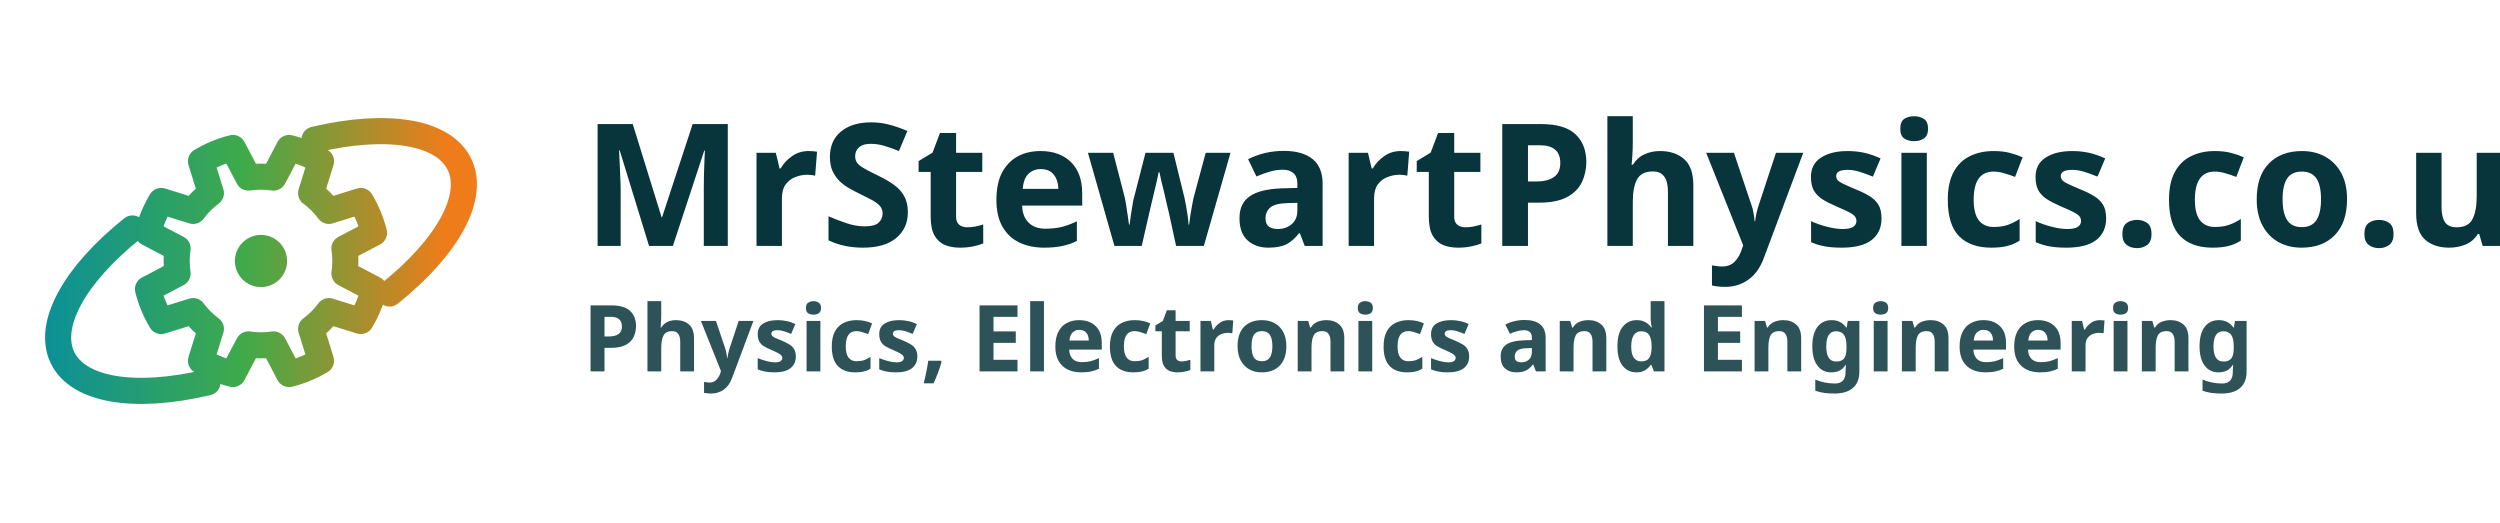
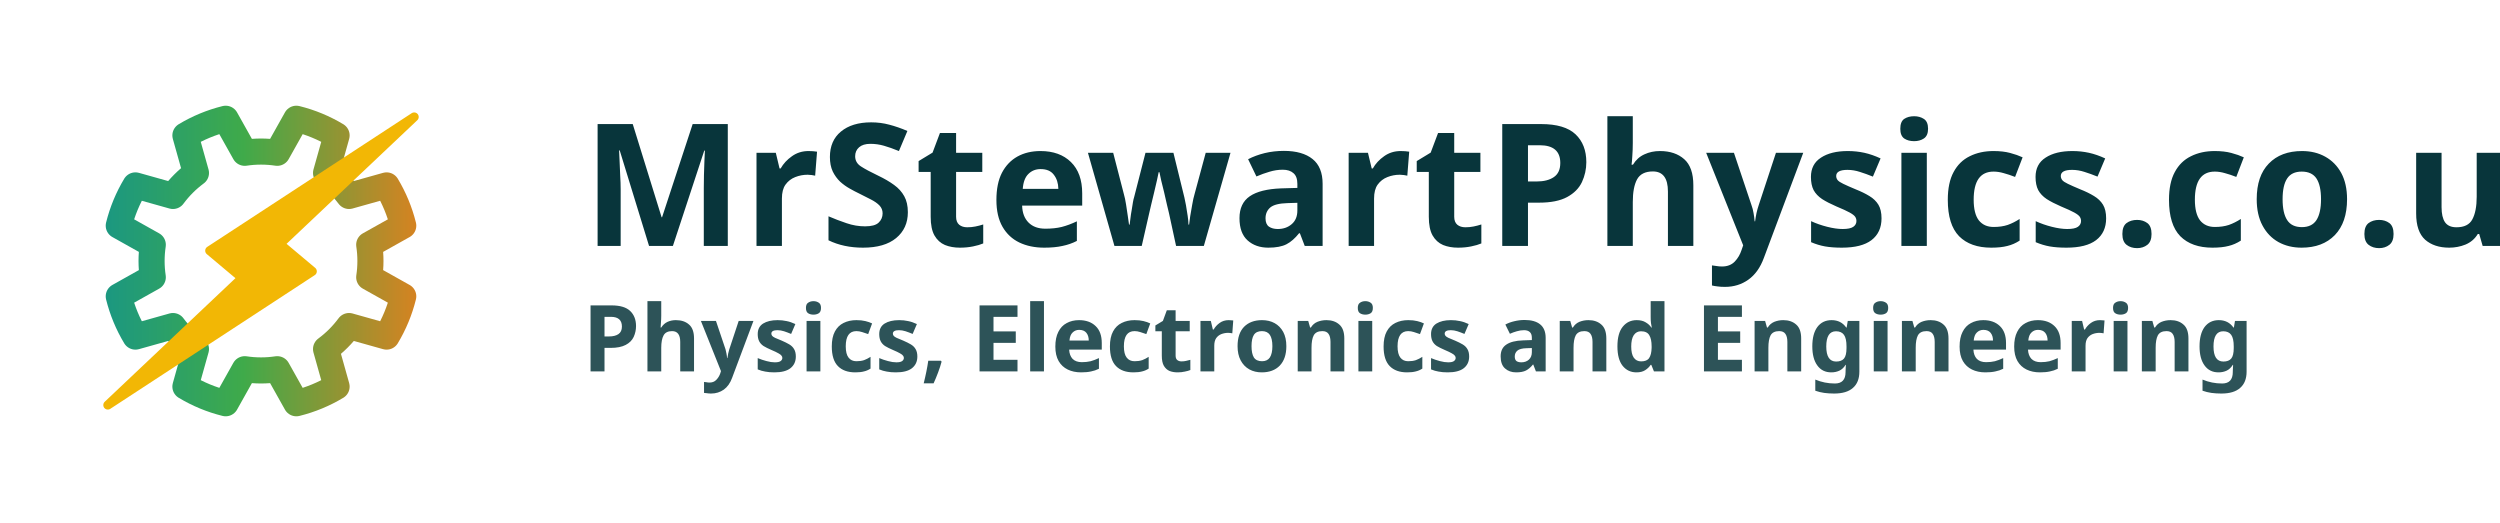
<svg xmlns="http://www.w3.org/2000/svg" viewBox="0 0 249.04 52" role="img" aria-label="Mr Stewart Physics, Electronics and Engineering">
-   <style>:root{--spark:#e8940c}.s0{stop-color:#0a8f9a}.s1{stop-color:#3faa4a}.s2{stop-color:#ef7c1a}@media (prefers-color-scheme:dark){:root{--spark:#fde047}.s0{stop-color:#22d3e0}.s1{stop-color:#5cd07a}.s2{stop-color:#fbaa3c}}</style>
+   <style>:root{--bolt:#f2b705}.s0{stop-color:#0a8f9a}.s1{stop-color:#3faa4a}.s2{stop-color:#ef7c1a}@media (prefers-color-scheme:dark){:root{--bolt:#fde047}.s0{stop-color:#22d3e0}.s1{stop-color:#5cd07a}.s2{stop-color:#fbaa3c}}</style>
  <defs>
    <linearGradient id="g" gradientUnits="userSpaceOnUse" x1="2" y1="24" x2="46" y2="24">
      <stop offset="0%" class="s0" />
      <stop offset="46%" class="s1" />
      <stop offset="92%" class="s2" />
    </linearGradient>
  </defs>
  <g transform="translate(2 2) scale(1)">
    <g transform="translate(0 0.00)">
-       <path d="M 32.31 22.75 A 8.40 8.40 0 0 1 32.31 25.25 L 35.26 26.80 A 11.60 11.60 0 0 1 33.94 29.98 L 30.76 28.99 A 8.40 8.40 0 0 1 28.99 30.76 L 29.98 33.94 A 11.60 11.60 0 0 1 26.80 35.26 L 25.25 32.31 A 8.40 8.40 0 0 1 22.75 32.31 L 21.20 35.26 A 11.60 11.60 0 0 1 18.02 33.94 L 19.01 30.76 A 8.40 8.40 0 0 1 17.24 28.99 L 14.06 29.98 A 11.60 11.60 0 0 1 12.74 26.80 L 15.69 25.25 A 8.40 8.40 0 0 1 15.69 22.75 L 12.74 21.20 A 11.60 11.60 0 0 1 14.06 18.02 L 17.24 19.01 A 8.40 8.40 0 0 1 19.01 17.24 L 18.02 14.06 A 11.60 11.60 0 0 1 21.20 12.74 L 22.75 15.69 A 8.40 8.40 0 0 1 25.25 15.69 L 26.80 12.74 A 11.60 11.60 0 0 1 29.98 14.06 L 28.99 17.24 A 8.40 8.40 0 0 1 30.76 19.01 L 33.94 18.02 A 11.60 11.60 0 0 1 35.26 21.20 L 32.31 22.75 Z" fill="none" stroke="url(#g)" stroke-width="2.60" stroke-linejoin="round" />
-       <circle cx="24.0" cy="24.0" r="2.60" fill="url(#g)" />
-       <path d="M 18.67 36.09 A 22.00 9.60 -26.0 0 1 11.19 20.76" fill="none" stroke="url(#g)" stroke-width="2.60" stroke-linecap="round" />
-       <path d="M 29.33 11.91 A 22.00 9.60 -26.0 0 1 36.81 27.24" fill="none" stroke="url(#g)" stroke-width="2.60" stroke-linecap="round" />
+       <path d="M 34.78 22.38 A 10.90 10.90 0 0 1 34.78 25.62 L 38.17 27.52 A 14.60 14.60 0 0 1 36.51 31.53 L 32.77 30.48 A 10.90 10.90 0 0 1 30.48 32.77 L 31.53 36.51 A 14.60 14.60 0 0 1 27.52 38.17 L 25.62 34.78 A 10.90 10.90 0 0 1 22.38 34.78 L 20.48 38.17 A 14.60 14.60 0 0 1 16.47 36.51 L 17.52 32.77 A 10.90 10.90 0 0 1 15.23 30.48 L 11.49 31.53 A 14.60 14.60 0 0 1 9.83 27.52 L 13.22 25.62 A 10.90 10.90 0 0 1 13.22 22.38 L 9.83 20.48 A 14.60 14.60 0 0 1 11.49 16.47 L 15.23 17.52 A 10.90 10.90 0 0 1 17.52 15.23 L 16.47 11.49 A 14.60 14.60 0 0 1 20.48 9.83 L 22.38 13.22 A 10.90 10.90 0 0 1 25.62 13.22 L 27.52 9.83 A 14.60 14.60 0 0 1 31.53 11.49 L 30.48 15.23 A 10.90 10.90 0 0 1 32.77 17.52 L 36.51 16.47 A 14.60 14.60 0 0 1 38.17 20.48 L 34.78 22.38 Z" fill="none" stroke="url(#g)" stroke-width="2.60" stroke-linejoin="round" />
+       <circle cx="24.0" cy="24.0" r="0.00" fill="url(#g)" />
+       <path d="M 39.26 9.65 L 18.89 22.97 L 22.13 25.69 L 8.74 38.35 L 29.11 25.03 L 25.87 22.31 Z" fill="var(--bolt, #f2b705)" stroke="var(--bolt, #f2b705)" stroke-width="0.90" stroke-linejoin="round" stroke-linecap="round" />
    </g>
  </g>
  <text x="58" y="24.5" font-family="'Trebuchet MS','Segoe UI',system-ui,-apple-system,sans-serif" font-weight="700" font-size="17" fill="#08353b">MrStewartPhysics.co.uk</text>
  <text x="58" y="37" font-family="'Trebuchet MS','Segoe UI',system-ui,-apple-system,sans-serif" font-weight="700" font-size="9.2" fill="#08353b" opacity="0.85">Physics, Electronics and Engineering</text>
</svg>
